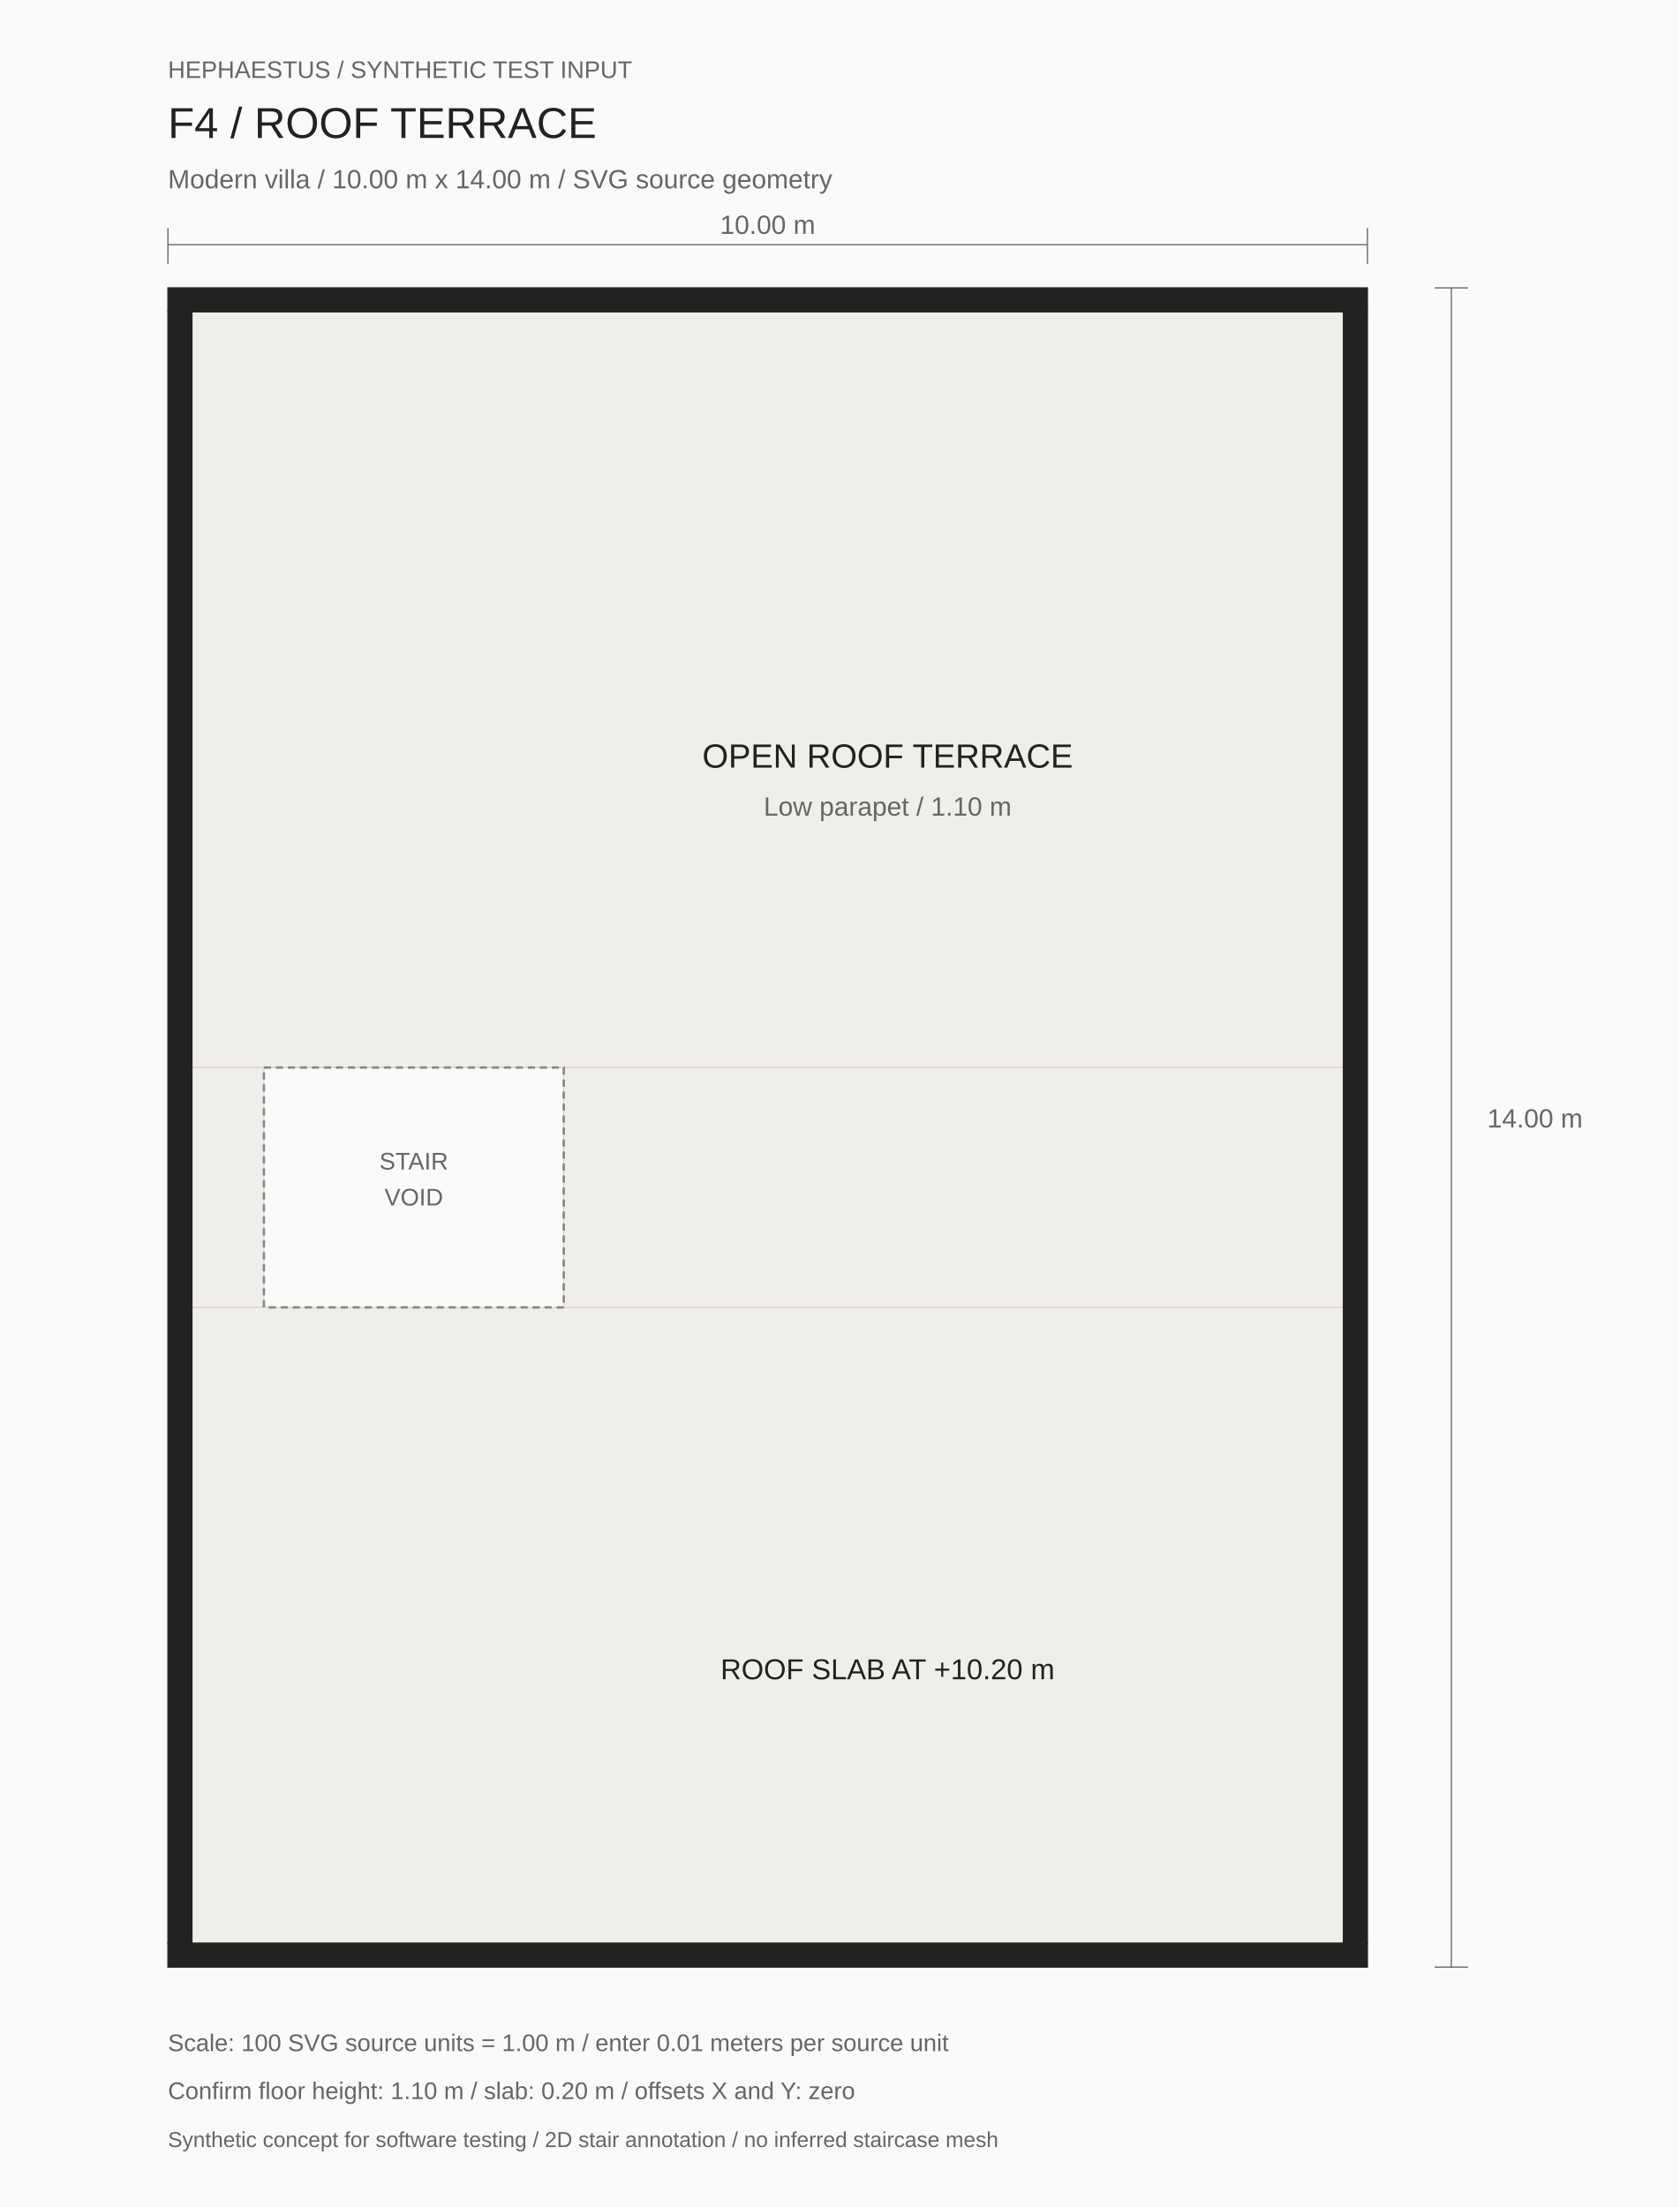
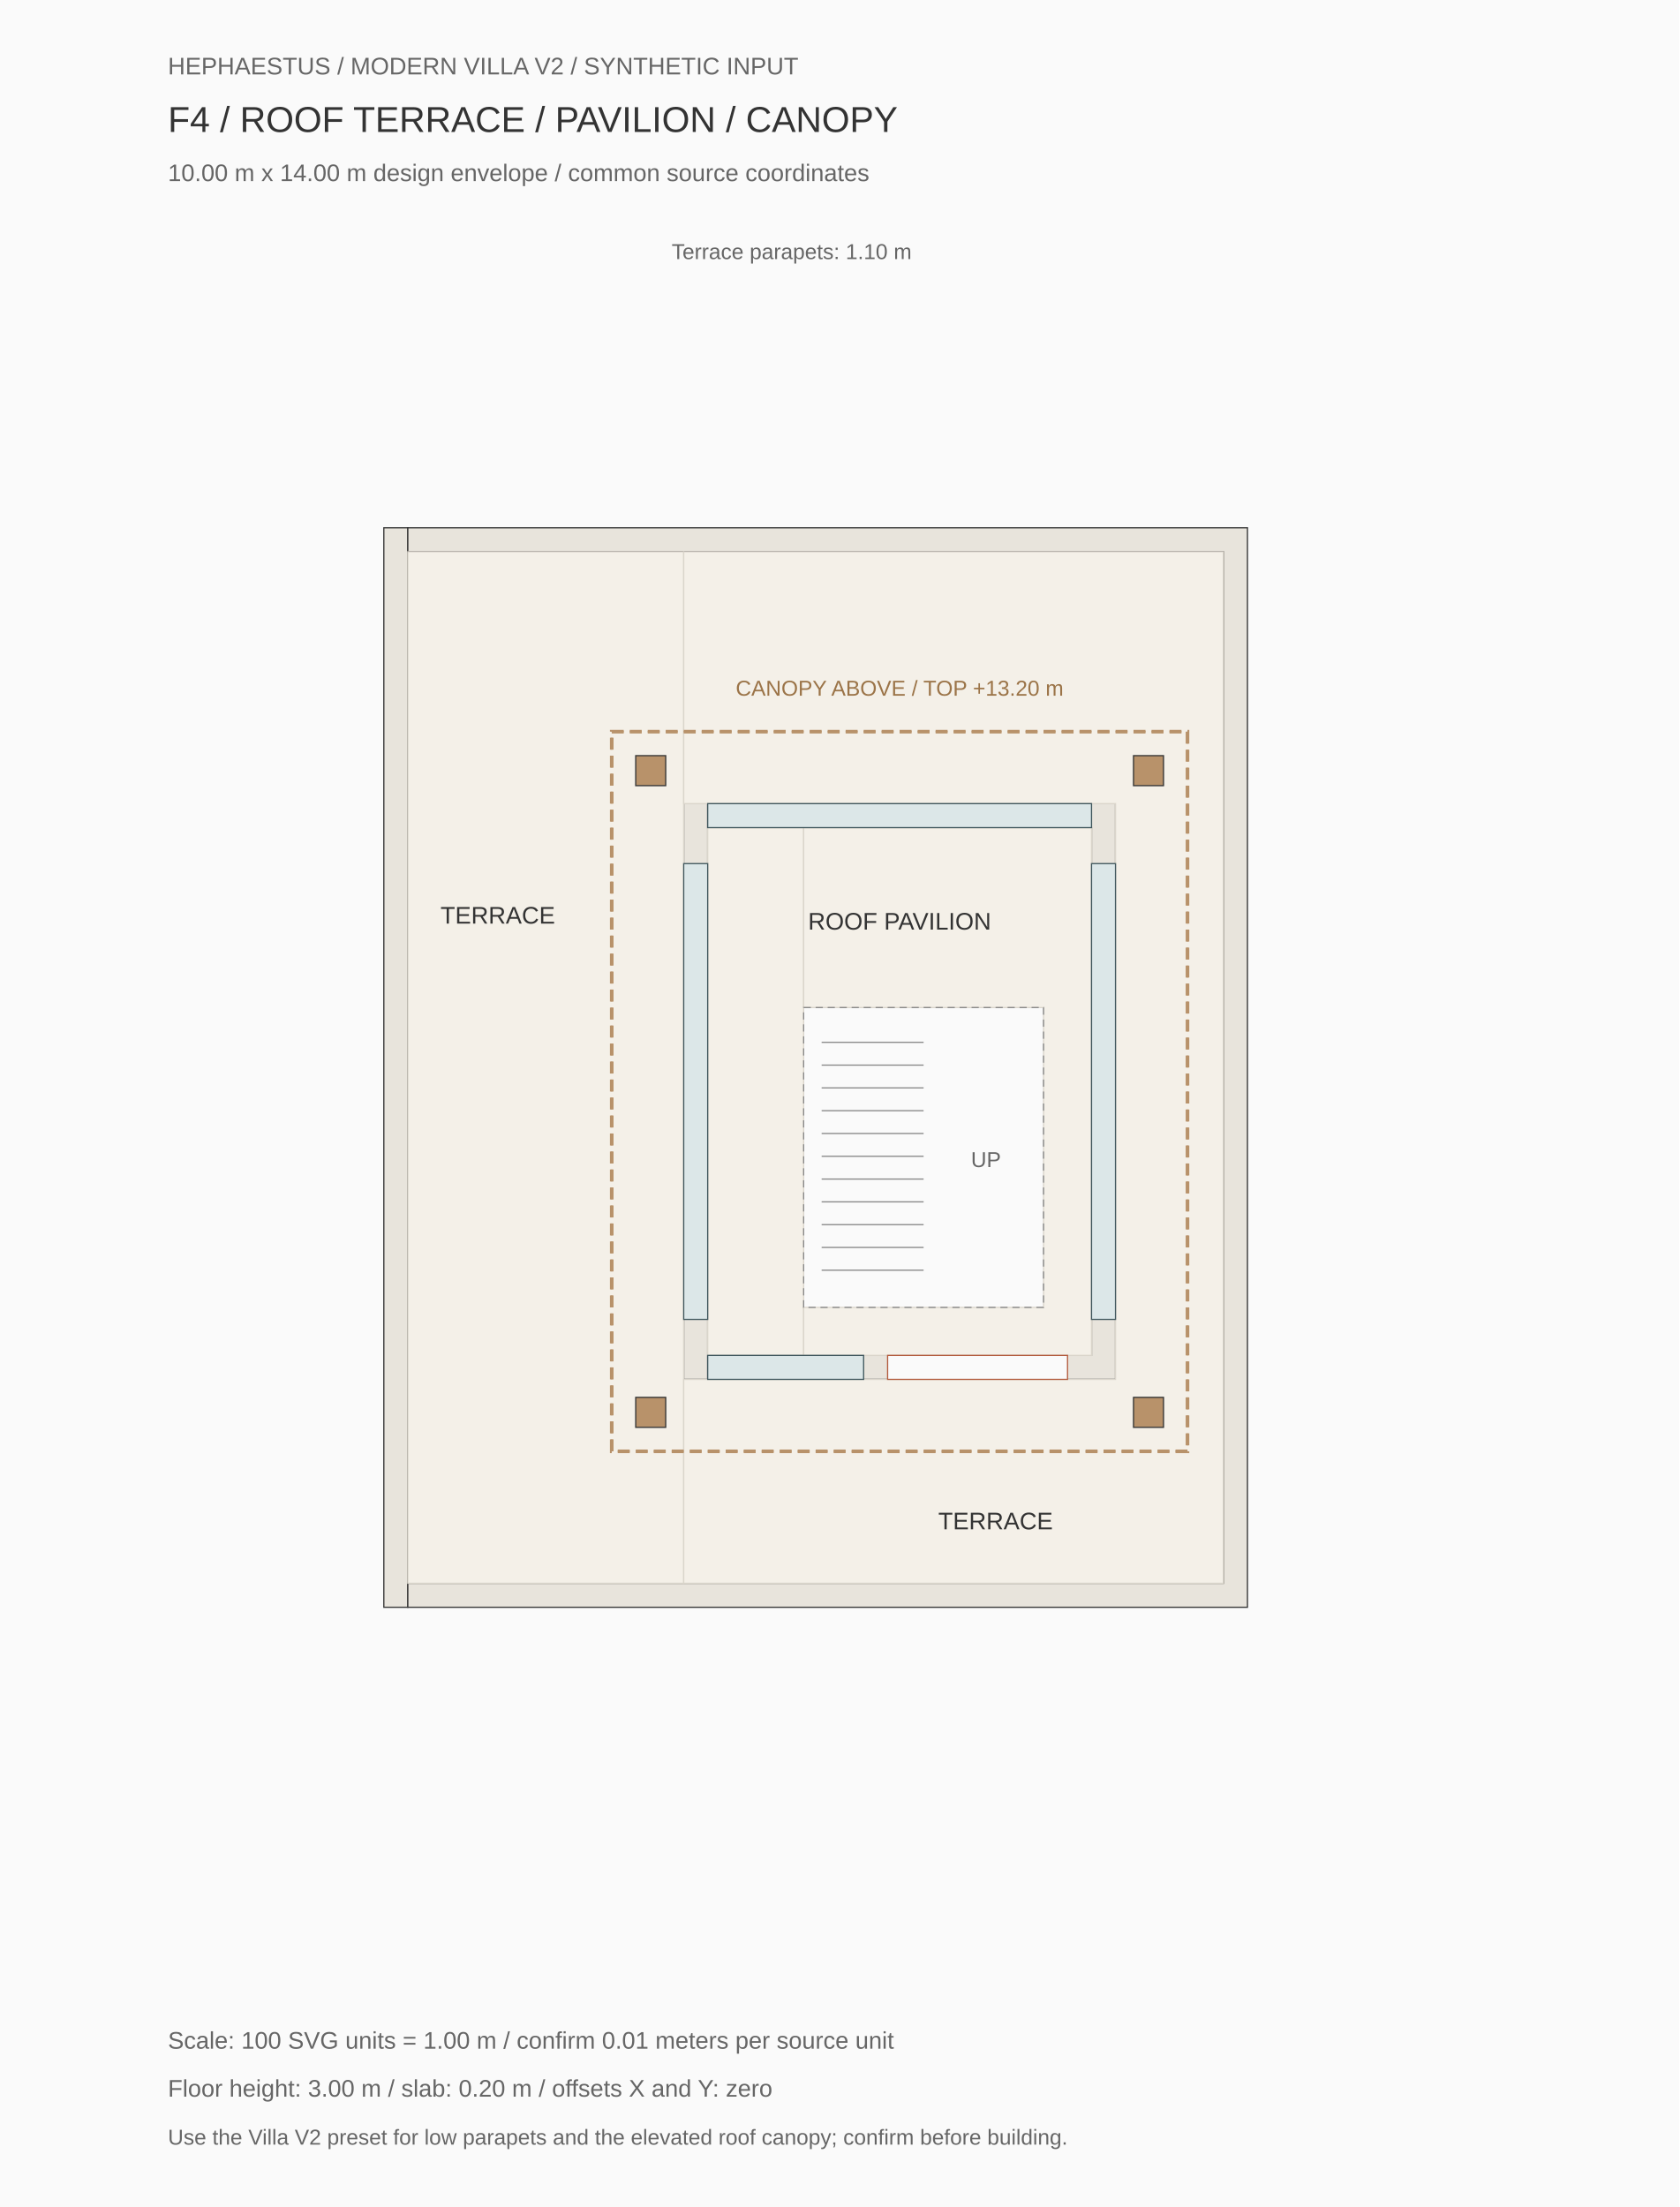
- <svg xmlns="http://www.w3.org/2000/svg" width="1400" height="1840" viewBox="0 0 1400 1840" role="img">
-   <rect x="0" y="0" width="1400" height="1840" fill="#fafafa" />
-   <text x="140" y="65" fill="#666" font-family="Arial, sans-serif" font-size="20" text-anchor="start">HEPHAESTUS / SYNTHETIC TEST INPUT</text>
-   <text x="140" y="115" fill="#222" font-family="Arial, sans-serif" font-size="36" text-anchor="start">F4 / ROOF TERRACE</text>
-   <text x="140" y="157" fill="#666" font-family="Arial, sans-serif" font-size="22" text-anchor="start">Modern villa / 10.00 m x 14.00 m / SVG source geometry</text>
+ <svg xmlns="http://www.w3.org/2000/svg" width="1400" height="1840" viewBox="0 0 1400 1840">
+   <rect width="1400" height="1840" fill="#fafafa" />
+   <text x="140" y="62" fill="#666" font-family="Arial, sans-serif" font-size="20" text-anchor="start">HEPHAESTUS / MODERN VILLA V2 / SYNTHETIC INPUT</text>
+   <text x="140" y="110" fill="#333" font-family="Arial, sans-serif" font-size="30" text-anchor="start">F4 / ROOF TERRACE / PAVILION / CANOPY</text>
+   <text x="140" y="151" fill="#666" font-family="Arial, sans-serif" font-size="20" text-anchor="start">10.00 m x 14.00 m design envelope / common source coordinates</text>
  <g id="Floor-4" class="Floorplan" transform="translate(140 240)">
-     <g id="F4-terrace-rear" class="Space Outdoor_roof_terrace">
-       <rect x="20" y="20" width="960" height="630" fill="#f0eeea" stroke="#d9d5cf" stroke-width="1" />
+     <g id="F4-facade-1" class="Wall Facade">
+       <polygon points="430.000,430.000 430.000,910.000 450.000,910.000 450.000,890.000 450.000,450.000 450.000,430.000" fill="#e8e4dc" stroke="#333" stroke-width="1" />
    </g>
-     <g id="F4-terrace-left" class="Space Outdoor_roof_terrace">
-       <rect x="20" y="650" width="60" height="200" fill="#f0eeea" stroke="#d9d5cf" stroke-width="1" />
+     <g id="F4-facade-2" class="Wall Facade">
+       <polygon points="450.000,910.000 790.000,910.000 790.000,430.000 450.000,430.000 450.000,450.000 770.000,450.000 770.000,890.000 450.000,890.000" fill="#e8e4dc" stroke="#333" stroke-width="1" />
    </g>
-     <g id="F4-terrace-right" class="Space Outdoor_roof_terrace">
-       <rect x="330" y="650" width="650" height="200" fill="#f0eeea" stroke="#d9d5cf" stroke-width="1" />
+     <g id="F4-parapet-1" class="Wall Terrace_Parapet">
+       <polygon points="180.000,200.000 180.000,1100.000 200.000,1100.000 200.000,1080.000 200.000,220.000 200.000,200.000" fill="#e8e4dc" stroke="#333" stroke-width="1" />
    </g>
-     <g id="F4-terrace-front" class="Space Outdoor_roof_terrace">
-       <rect x="20" y="850" width="960" height="530" fill="#f0eeea" stroke="#d9d5cf" stroke-width="1" />
+     <g id="F4-parapet-2" class="Wall Terrace_Parapet">
+       <polygon points="200.000,1100.000 900.000,1100.000 900.000,200.000 200.000,200.000 200.000,220.000 880.000,220.000 880.000,1080.000 200.000,1080.000" fill="#e8e4dc" stroke="#333" stroke-width="1" />
    </g>
-     <text x="600" y="400" fill="#222" font-family="Arial, sans-serif" font-size="28" text-anchor="middle">OPEN ROOF TERRACE</text>
-     <text x="600" y="440" fill="#666" font-family="Arial, sans-serif" font-size="22" text-anchor="middle">Low parapet / 1.10 m</text>
-     <text x="600" y="1160" fill="#222" font-family="Arial, sans-serif" font-size="24" text-anchor="middle">ROOF SLAB AT +10.20 m</text>
-     <g id="F4-north" class="Wall Parapet">
-       <rect x="0" y="0" width="1000" height="20" fill="#222" stroke="#222" stroke-width="1" />
+     <g id="F4-interior-slab-1" class="Space Interior">
+       <polygon points="450.000,890.000 530.000,890.000 530.000,850.000 530.000,600.000 530.000,450.000 450.000,450.000" fill="#f4f0e8" stroke="#dad5cb" stroke-width="1" />
    </g>
-     <g id="F4-south" class="Wall Parapet">
-       <rect x="0" y="1380" width="1000" height="20" fill="#222" stroke="#222" stroke-width="1" />
+     <g id="F4-interior-slab-2" class="Space Interior">
+       <polygon points="530.000,890.000 770.000,890.000 770.000,450.000 530.000,450.000 530.000,600.000 730.000,600.000 730.000,850.000 530.000,850.000" fill="#f4f0e8" stroke="#dad5cb" stroke-width="1" />
    </g>
-     <g id="F4-west" class="Wall Parapet">
-       <rect x="0" y="20" width="20" height="1360" fill="#222" stroke="#222" stroke-width="1" />
+     <g id="F4-terrace-slab-1" class="Space Outdoor_Terrace">
+       <polygon points="200.000,1080.000 430.000,1080.000 430.000,910.000 430.000,430.000 430.000,220.000 200.000,220.000" fill="#f4f0e8" stroke="#dad5cb" stroke-width="1" />
    </g>
-     <g id="F4-east" class="Wall Parapet">
-       <rect x="980" y="20" width="20" height="1360" fill="#222" stroke="#222" stroke-width="1" />
+     <g id="F4-terrace-slab-2" class="Space Outdoor_Terrace">
+       <polygon points="430.000,1080.000 880.000,1080.000 880.000,220.000 430.000,220.000 430.000,430.000 450.000,430.000 790.000,430.000 790.000,910.000 450.000,910.000 430.000,910.000" fill="#f4f0e8" stroke="#dad5cb" stroke-width="1" />
    </g>
-     <g id="F4-stair-annotation" class="Annotation" stroke="#888" fill="none">
-       <rect x="80" y="650" width="250" height="200" stroke-dasharray="6 4" stroke-width="2" />
+     <g id="F4-canopy" class="Space Roof_Canopy">
+       <polygon points="850.000,370.000 850.000,970.000 370.000,970.000 370.000,370.000" fill="none" stroke="#b8926a" stroke-width="1" stroke-dasharray="10 5" />
    </g>
-     <text x="205" y="735" fill="#666" font-family="Arial, sans-serif" font-size="20" text-anchor="middle">STAIR</text>
-     <text x="205" y="765" fill="#666" font-family="Arial, sans-serif" font-size="20" text-anchor="middle">VOID</text>
+     <g id="F4-canopy-post-1" class="Column Canopy_Post">
+       <polygon points="415.000,390.000 415.000,415.000 390.000,415.000 390.000,390.000" fill="#b8926a" stroke="#333" stroke-width="1" />
+     </g>
+     <g id="F4-canopy-post-2" class="Column Canopy_Post">
+       <polygon points="830.000,390.000 830.000,415.000 805.000,415.000 805.000,390.000" fill="#b8926a" stroke="#333" stroke-width="1" />
+     </g>
+     <g id="F4-canopy-post-3" class="Column Canopy_Post">
+       <polygon points="415.000,925.000 415.000,950.000 390.000,950.000 390.000,925.000" fill="#b8926a" stroke="#333" stroke-width="1" />
+     </g>
+     <g id="F4-canopy-post-4" class="Column Canopy_Post">
+       <polygon points="830.000,925.000 830.000,950.000 805.000,950.000 805.000,925.000" fill="#b8926a" stroke="#333" stroke-width="1" />
+     </g>
+     <g id="F4-pavilion-entry" class="Door Opening">
+       <polygon points="750.000,890.000 750.000,910.000 600.000,910.000 600.000,890.000" fill="#fafafa" stroke="#b25b3d" stroke-width="1" />
+     </g>
+     <g id="F4-pavilion-north" class="Window Opening">
+       <polygon points="770.000,430.000 770.000,450.000 450.000,450.000 450.000,430.000" fill="#dce7e8" stroke="#40575d" stroke-width="1" />
+     </g>
+     <g id="F4-pavilion-front" class="Window Opening">
+       <polygon points="580.000,890.000 580.000,910.000 450.000,910.000 450.000,890.000" fill="#dce7e8" stroke="#40575d" stroke-width="1" />
+     </g>
+     <g id="F4-pavilion-west" class="Window Opening">
+       <polygon points="450.000,480.000 450.000,860.000 430.000,860.000 430.000,480.000" fill="#dce7e8" stroke="#40575d" stroke-width="1" />
+     </g>
+     <g id="F4-pavilion-east" class="Window Opening">
+       <polygon points="790.000,480.000 790.000,860.000 770.000,860.000 770.000,480.000" fill="#dce7e8" stroke="#40575d" stroke-width="1" />
+     </g>
+     <g class="Annotation" fill="none" stroke="#888">
+       <rect x="530" y="600" width="200" height="250" stroke-dasharray="6 4" />
+       <line x1="545" x2="630" y1="629" y2="629" />
+       <line x1="545" x2="630" y1="648" y2="648" />
+       <line x1="545" x2="630" y1="667" y2="667" />
+       <line x1="545" x2="630" y1="686" y2="686" />
+       <line x1="545" x2="630" y1="705" y2="705" />
+       <line x1="545" x2="630" y1="724" y2="724" />
+       <line x1="545" x2="630" y1="743" y2="743" />
+       <line x1="545" x2="630" y1="762" y2="762" />
+       <line x1="545" x2="630" y1="781" y2="781" />
+       <line x1="545" x2="630" y1="800" y2="800" />
+       <line x1="545" x2="630" y1="819" y2="819" />
+       <rect x="370" y="370" width="480" height="600" stroke="#b8926a" stroke-width="3" stroke-dasharray="10 5" />
+     </g>
+     <text x="682" y="733" fill="#666" font-family="Arial, sans-serif" font-size="18" text-anchor="middle">UP</text>
+     <text x="610" y="535" fill="#333" font-family="Arial, sans-serif" font-size="20" text-anchor="middle">ROOF PAVILION</text>
+     <text x="275" y="530" fill="#333" font-family="Arial, sans-serif" font-size="20" text-anchor="middle">TERRACE</text>
+     <text x="690" y="1035" fill="#333" font-family="Arial, sans-serif" font-size="20" text-anchor="middle">TERRACE</text>
+     <text x="610" y="340" fill="#9b7448" font-family="Arial, sans-serif" font-size="18" text-anchor="middle">CANOPY ABOVE / TOP +13.20 m</text>
+     <text x="520" y="-24" fill="#666" font-family="Arial, sans-serif" font-size="18" text-anchor="middle">Terrace parapets: 1.10 m</text>
  </g>
-   <g stroke="#666" fill="none" stroke-width="1">
-     <line x1="140" y1="204" x2="1140" y2="204" />
-     <line x1="140" y1="190" x2="140" y2="220" />
-     <line x1="1140" y1="190" x2="1140" y2="220" />
-     <line x1="1210" y1="240" x2="1210" y2="1640" />
-     <line x1="1196" y1="240" x2="1224" y2="240" />
-     <line x1="1196" y1="1640" x2="1224" y2="1640" />
-   </g>
-   <text x="640" y="195" fill="#666" font-family="Arial, sans-serif" font-size="22" text-anchor="middle">10.00 m</text>
-   <text x="1240" y="940" fill="#666" font-family="Arial, sans-serif" font-size="22" text-anchor="start">14.00 m</text>
-   <text x="140" y="1710" fill="#666" font-family="Arial, sans-serif" font-size="20" text-anchor="start">Scale: 100 SVG source units = 1.00 m / enter 0.01 meters per source unit</text>
-   <text x="140" y="1750" fill="#666" font-family="Arial, sans-serif" font-size="20" text-anchor="start">Confirm floor height: 1.10 m / slab: 0.20 m / offsets X and Y: zero</text>
-   <text x="140" y="1790" fill="#666" font-family="Arial, sans-serif" font-size="18" text-anchor="start">Synthetic concept for software testing / 2D stair annotation / no inferred staircase mesh</text>
+   <text x="140" y="1708" fill="#666" font-family="Arial, sans-serif" font-size="20" text-anchor="start">Scale: 100 SVG units = 1.00 m / confirm 0.01 meters per source unit</text>
+   <text x="140" y="1748" fill="#666" font-family="Arial, sans-serif" font-size="20" text-anchor="start">Floor height: 3.00 m / slab: 0.20 m / offsets X and Y: zero</text>
+   <text x="140" y="1788" fill="#666" font-family="Arial, sans-serif" font-size="18" text-anchor="start">Use the Villa V2 preset for low parapets and the elevated roof canopy; confirm before building.</text>
</svg>
